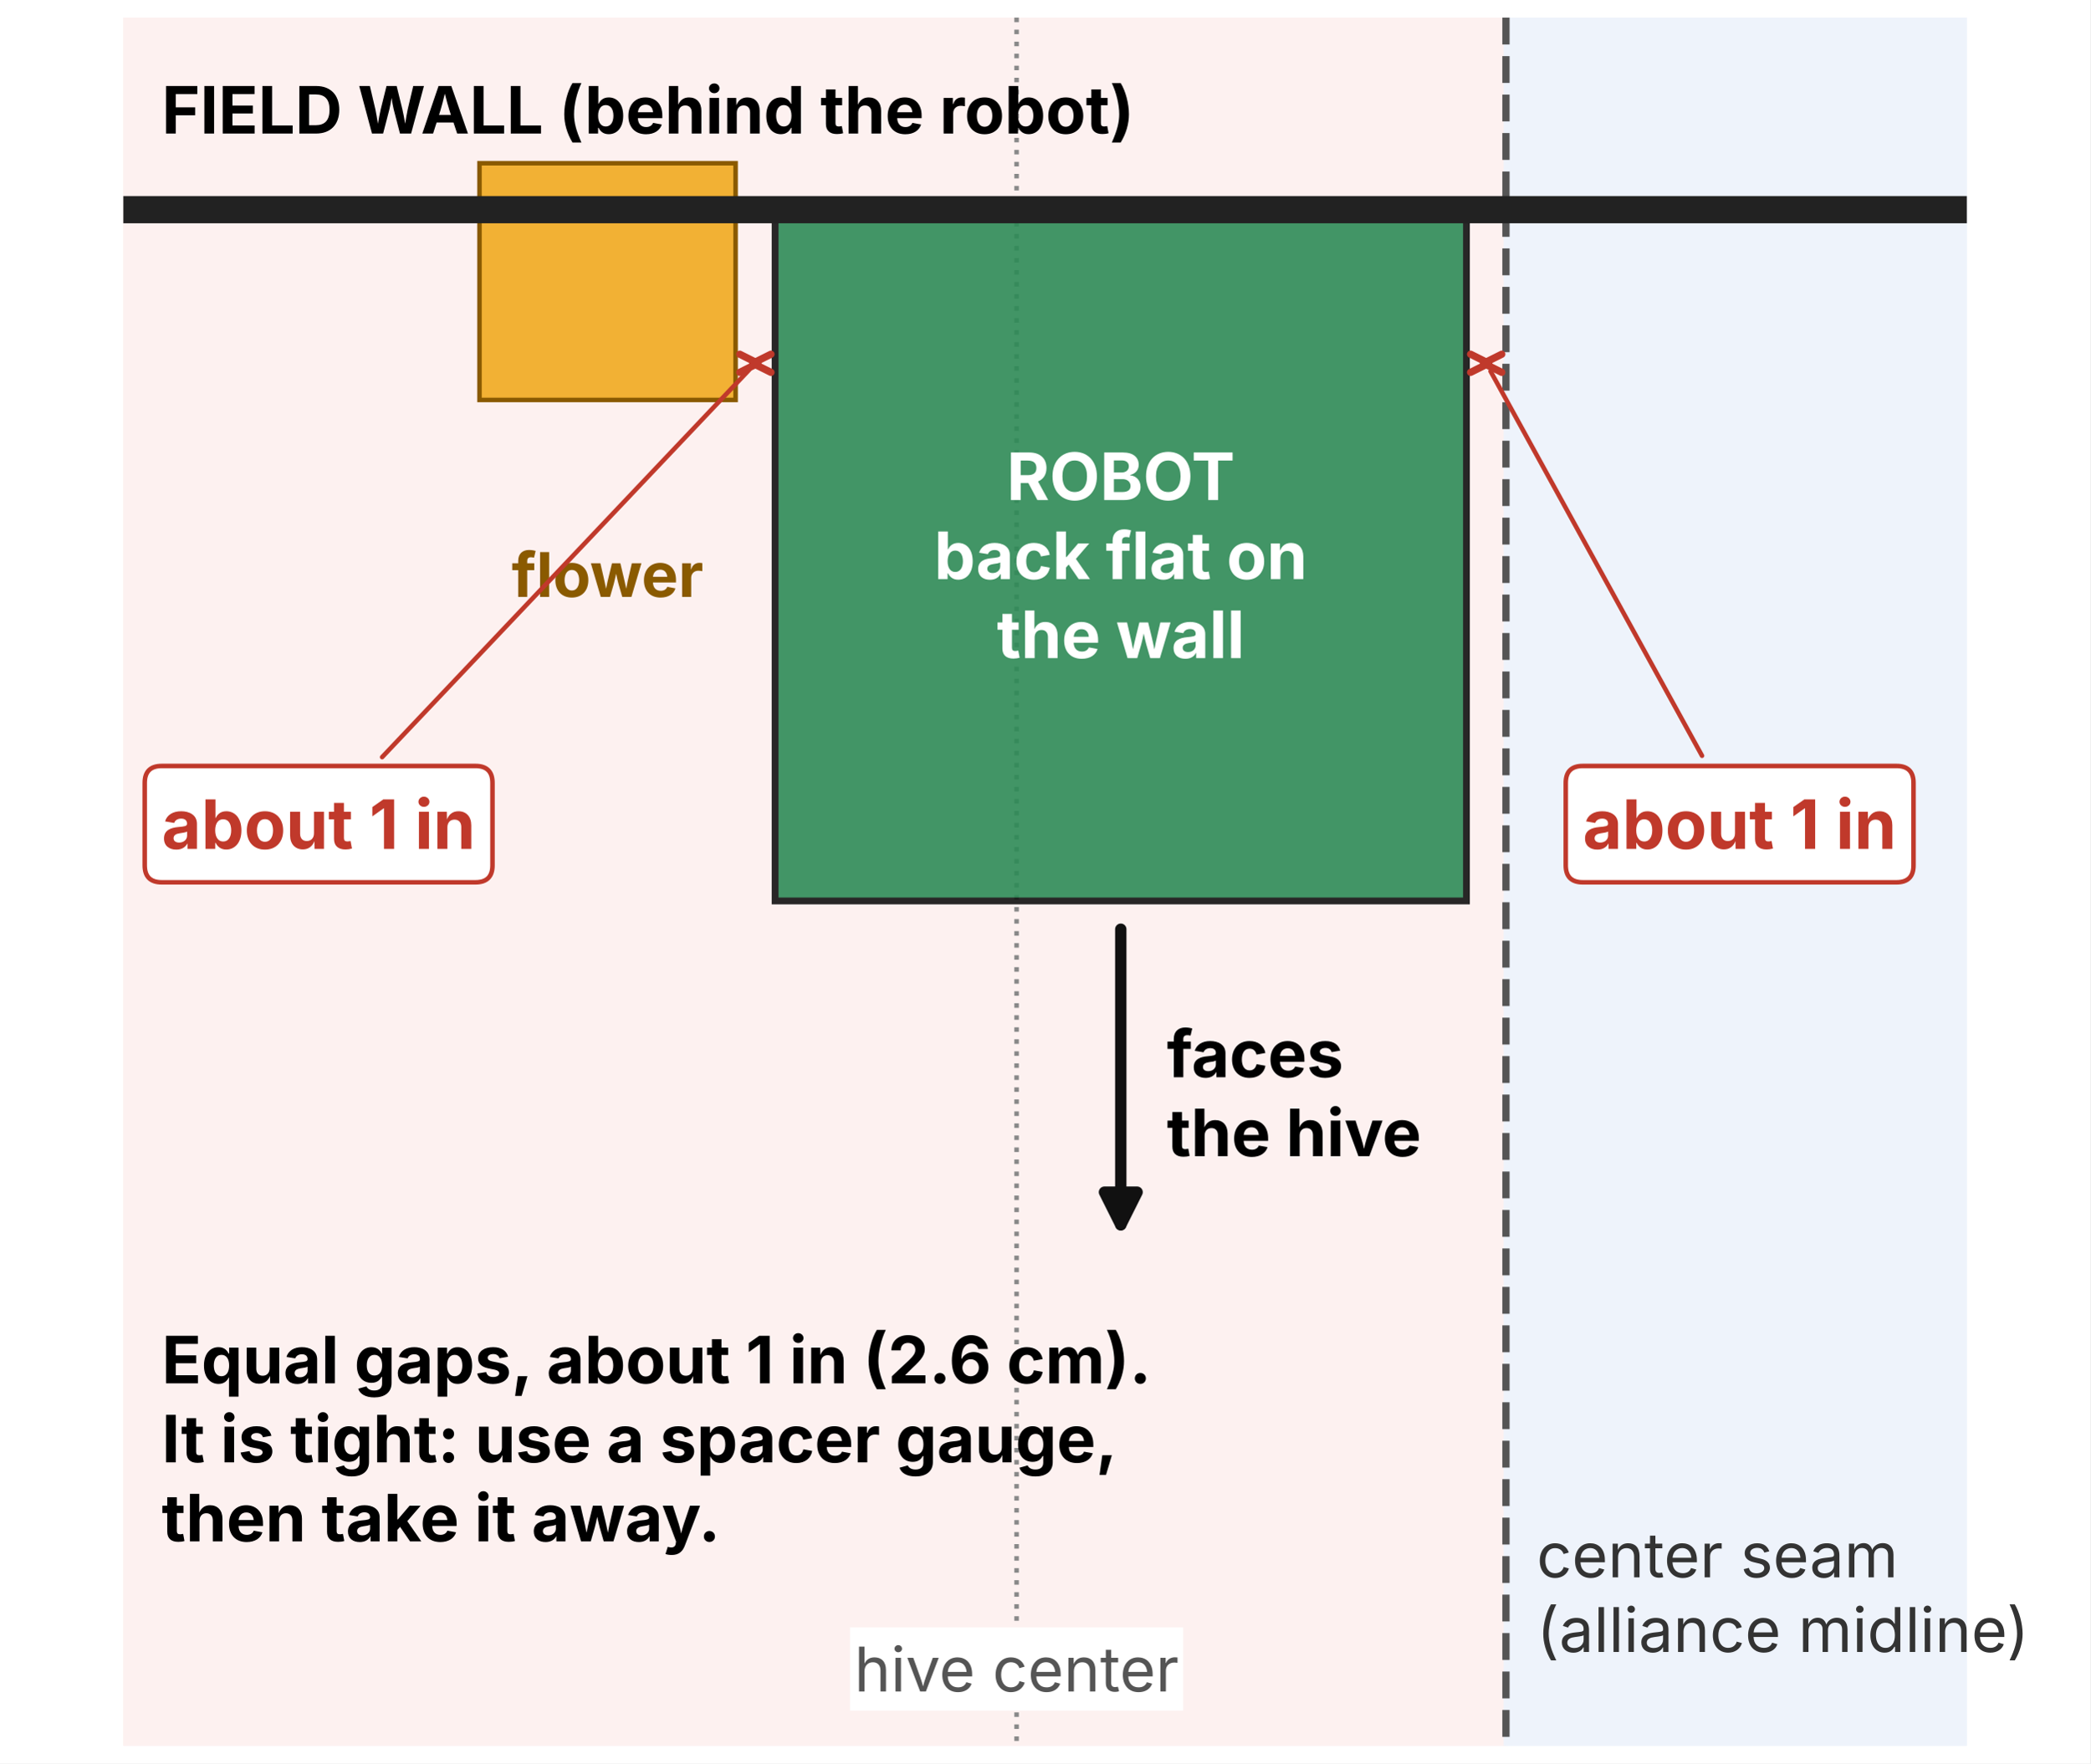
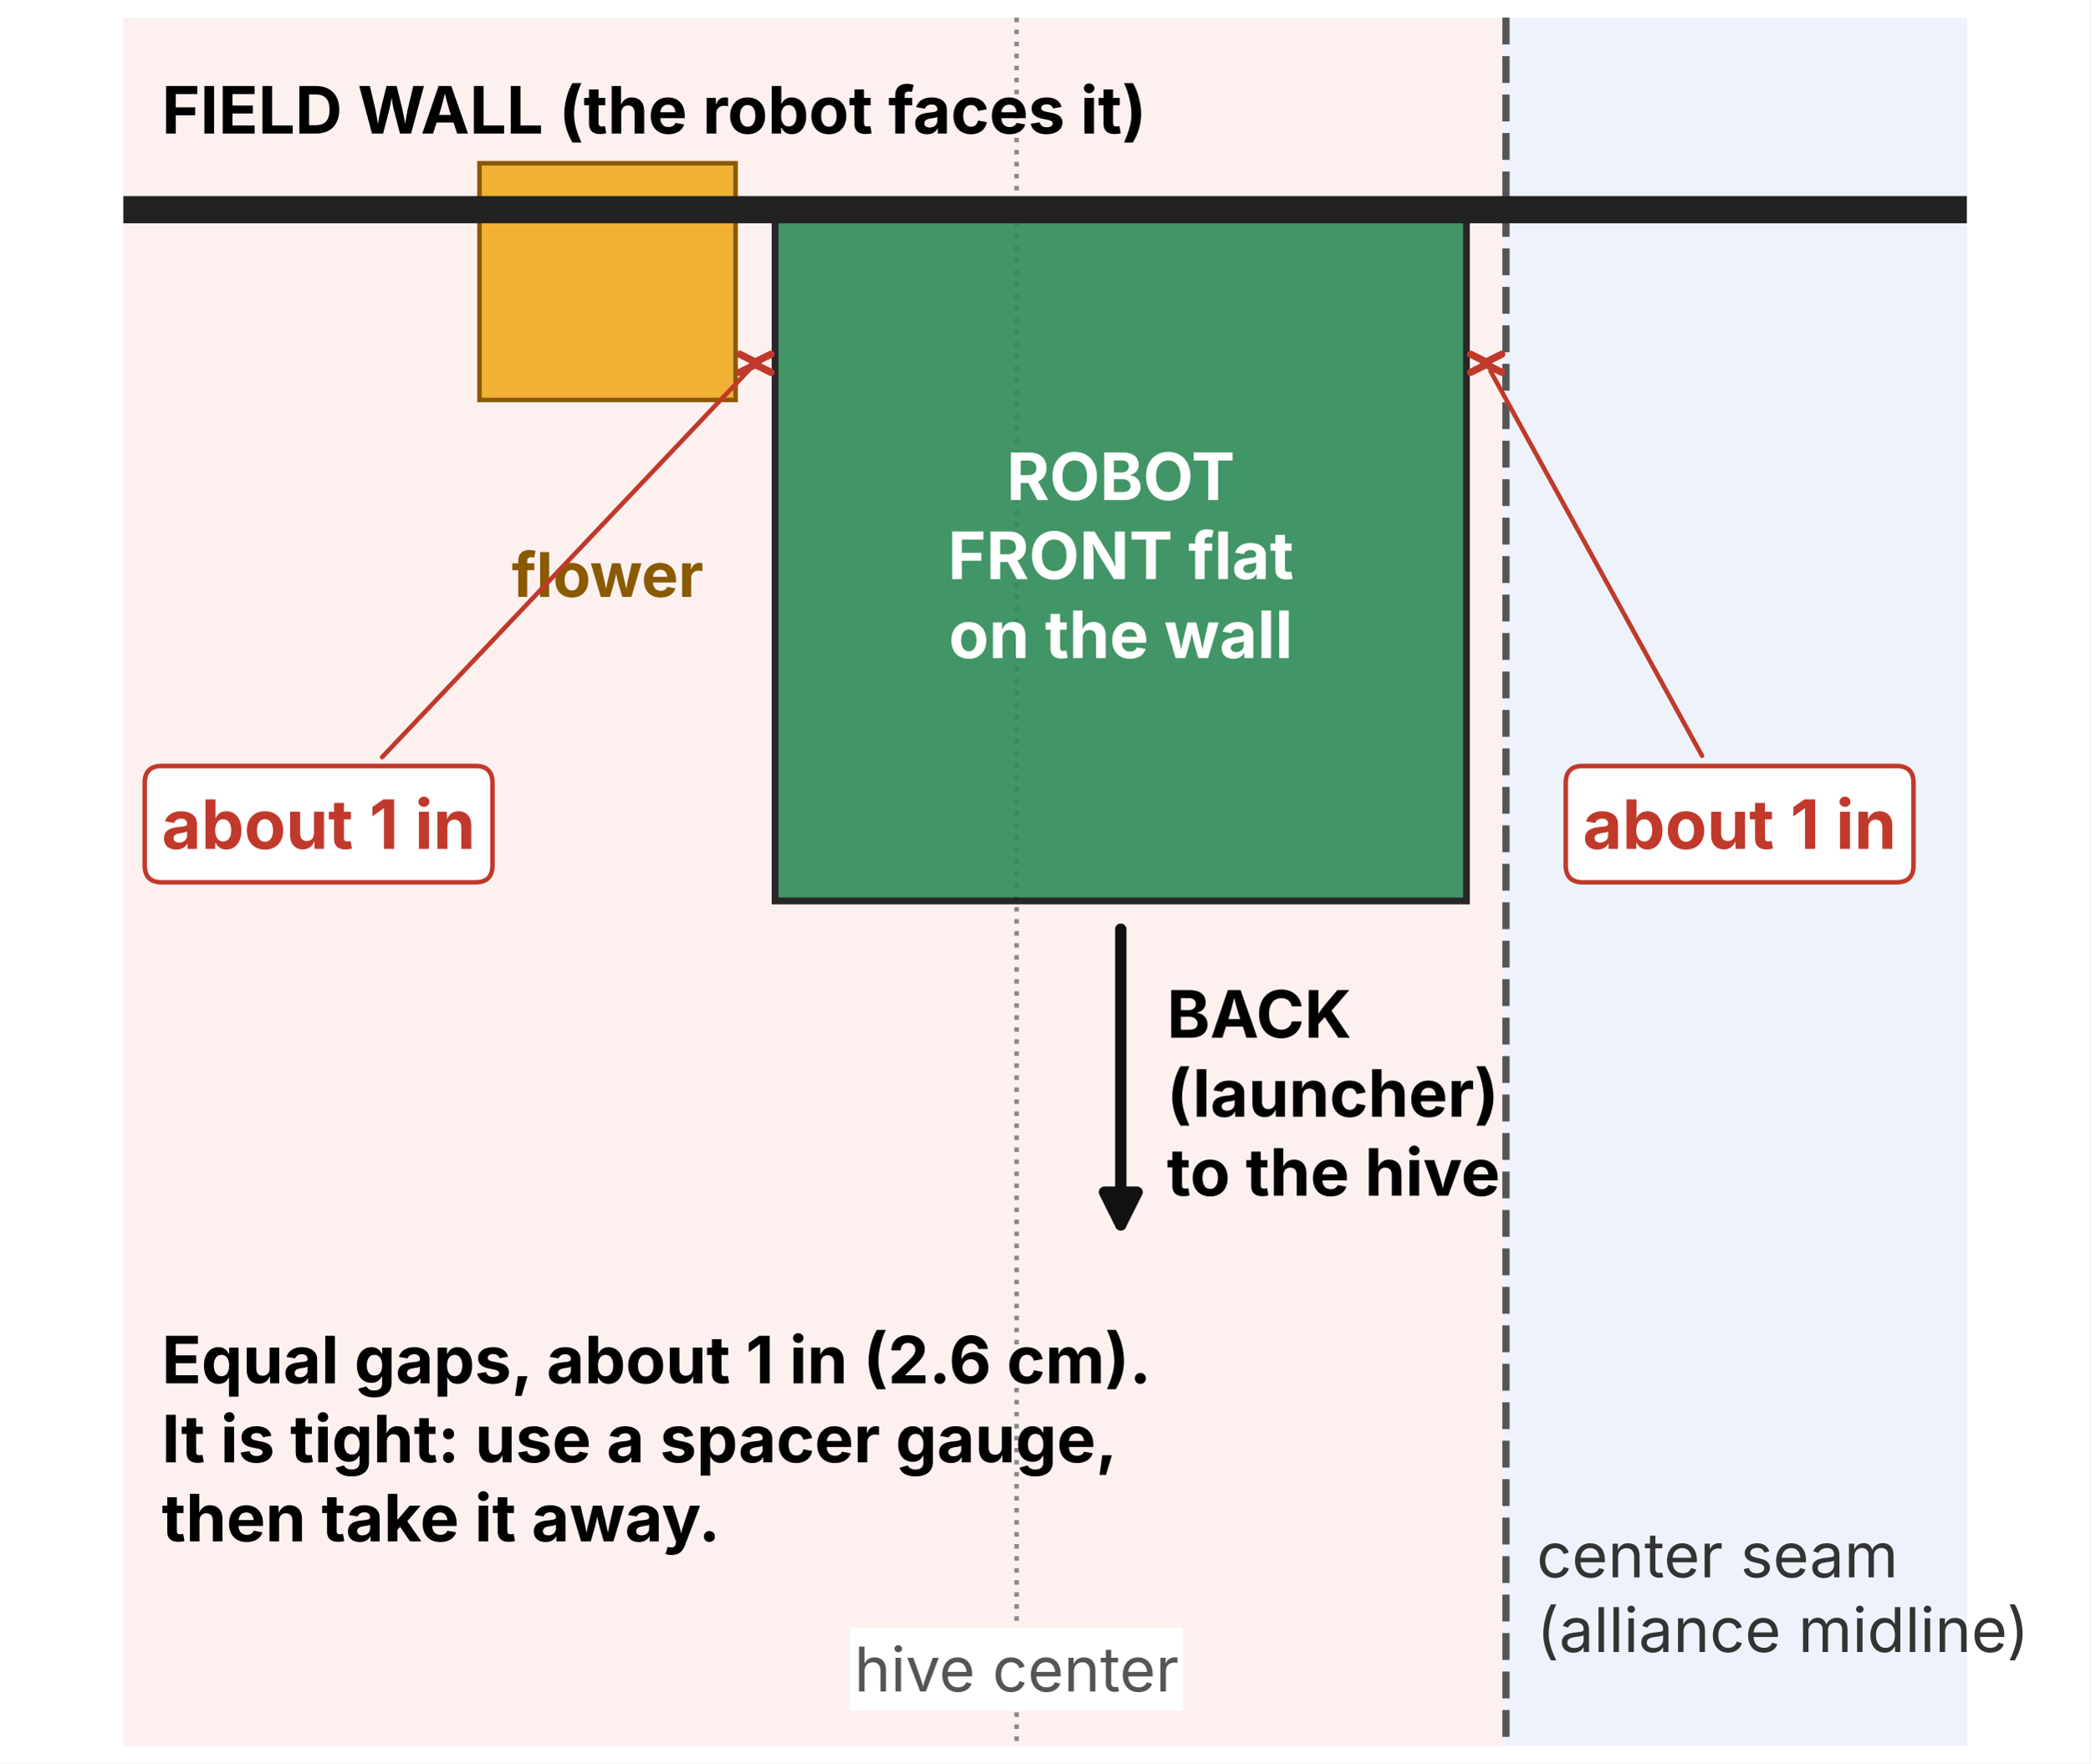
<svg xmlns="http://www.w3.org/2000/svg" width="460.8pt" height="388.8pt" viewBox="0 0 460.8 388.8" version="1.1">
  <defs>
    <style type="text/css">*{stroke-linejoin: round; stroke-linecap: butt}</style>
  </defs>
  <g id="figure_1">
    <g id="patch_1">
      <path d="M 0 388.8 L 460.8 388.8 L 460.8 0 L 0 0 z " style="fill: #ffffff" />
    </g>
    <g id="axes_1">
      <g id="patch_2">
        <path d="M 27.187 3.888 L 332.006 3.888 L 332.006 384.912 L 27.187 384.912 z " clip-path="url(#pecc828a3df)" style="fill: #fdf1f0; stroke: #fdf1f0; stroke-linejoin: miter" />
      </g>
      <g id="patch_3">
        <path d="M 332.006 3.888 L 433.613 3.888 L 433.613 384.912 L 332.006 384.912 z " clip-path="url(#pecc828a3df)" style="fill: #eef3fb; stroke: #eef3fb; stroke-linejoin: miter" />
      </g>
      <g id="line2d_1">
        <path d="M 332.006 3.888 L 332.006 384.912 " clip-path="url(#pecc828a3df)" style="fill: none; stroke-dasharray: 5.92,2.56; stroke-dashoffset: 0; stroke: #555555; stroke-width: 1.6" />
      </g>
      <g id="line2d_2">
        <path d="M 224.12 3.888 L 224.12 384.912 " clip-path="url(#pecc828a3df)" style="fill: none; stroke-dasharray: 1,1.65; stroke-dashoffset: 0; stroke: #888888" />
      </g>
      <g id="text_1">
        <text style="font-size: 13.6px; font-family: 'Inter', 'DejaVu Sans', 'Bitstream Vera Sans', 'Computer Modern Sans Serif', 'Lucida Grande', 'Verdana', 'Geneva', 'Lucid', 'Arial', 'Helvetica', 'Avant Garde', sans-serif; fill: #333333" transform="translate(338.7802 347.7627)">center seam</text>
        <text style="font-size: 13.6px; font-family: 'Inter', 'DejaVu Sans', 'Bitstream Vera Sans', 'Computer Modern Sans Serif', 'Lucida Grande', 'Verdana', 'Geneva', 'Lucid', 'Arial', 'Helvetica', 'Avant Garde', sans-serif; fill: #333333" transform="translate(338.7802 364.2182)">(alliance midline)</text>
      </g>
      <g id="text_2">
-         <text style="font-weight: 700; font-size: 14.4px; font-family: 'Inter', 'DejaVu Sans', 'Bitstream Vera Sans', 'Computer Modern Sans Serif', 'Lucida Grande', 'Verdana', 'Geneva', 'Lucid', 'Arial', 'Helvetica', 'Avant Garde', sans-serif; text-anchor: start" x="35.654" y="29.448" transform="rotate(-0 35.6544 29.44756)">FIELD WALL (behind the robot)</text>
+         <text style="font-weight: 700; font-size: 14.4px; font-family: 'Inter', 'DejaVu Sans', 'Bitstream Vera Sans', 'Computer Modern Sans Serif', 'Lucida Grande', 'Verdana', 'Geneva', 'Lucid', 'Arial', 'Helvetica', 'Avant Garde', sans-serif; text-anchor: start" x="35.654" y="29.448" transform="rotate(-0 35.6544 29.44756)">FIELD WALL (the robot faces it)</text>
      </g>
      <g id="text_3">
        <text style="font-weight: 700; font-size: 13.6px; font-family: 'Inter', 'DejaVu Sans', 'Bitstream Vera Sans', 'Computer Modern Sans Serif', 'Lucida Grande', 'Verdana', 'Geneva', 'Lucid', 'Arial', 'Helvetica', 'Avant Garde', sans-serif; text-anchor: middle; fill: #8a5a00" x="133.937" y="131.61" transform="rotate(-0 133.9374 131.6097)">flower</text>
      </g>
      <g id="text_4">
        <g id="patch_4">
          <path d="M 187.387 377.157 L 260.854 377.157 L 260.854 358.798 L 187.387 358.798 z " style="fill: #ffffff" />
        </g>
        <text style="font-size: 13.6px; font-family: 'Inter', 'DejaVu Sans', 'Bitstream Vera Sans', 'Computer Modern Sans Serif', 'Lucida Grande', 'Verdana', 'Geneva', 'Lucid', 'Arial', 'Helvetica', 'Avant Garde', sans-serif; text-anchor: middle; fill: #555555" x="224.12" y="372.925" transform="rotate(-0 224.1204 372.9249)">hive center</text>
      </g>
      <g id="text_5">
-         <text style="font-weight: 700; font-size: 14.4px; font-family: 'Inter', 'DejaVu Sans', 'Bitstream Vera Sans', 'Computer Modern Sans Serif', 'Lucida Grande', 'Verdana', 'Geneva', 'Lucid', 'Arial', 'Helvetica', 'Avant Garde', sans-serif" transform="translate(257.2495 237.4962)">faces</text>
-         <text style="font-weight: 700; font-size: 14.4px; font-family: 'Inter', 'DejaVu Sans', 'Bitstream Vera Sans', 'Computer Modern Sans Serif', 'Lucida Grande', 'Verdana', 'Geneva', 'Lucid', 'Arial', 'Helvetica', 'Avant Garde', sans-serif" transform="translate(257.2495 254.9196)">the hive</text>
+         <text style="font-weight: 700; font-size: 14.4px; font-family: 'Inter', 'DejaVu Sans', 'Bitstream Vera Sans', 'Computer Modern Sans Serif', 'Lucida Grande', 'Verdana', 'Geneva', 'Lucid', 'Arial', 'Helvetica', 'Avant Garde', sans-serif" transform="translate(257.2495 228.7844)">BACK</text>
+         <text style="font-weight: 700; font-size: 14.4px; font-family: 'Inter', 'DejaVu Sans', 'Bitstream Vera Sans', 'Computer Modern Sans Serif', 'Lucida Grande', 'Verdana', 'Geneva', 'Lucid', 'Arial', 'Helvetica', 'Avant Garde', sans-serif" transform="translate(257.2495 246.2079)">(launcher)</text>
+         <text style="font-weight: 700; font-size: 14.4px; font-family: 'Inter', 'DejaVu Sans', 'Bitstream Vera Sans', 'Computer Modern Sans Serif', 'Lucida Grande', 'Verdana', 'Geneva', 'Lucid', 'Arial', 'Helvetica', 'Avant Garde', sans-serif" transform="translate(257.2495 263.6313)">to the hive</text>
      </g>
      <g id="text_6">
        <text style="font-weight: 700; font-size: 14.4px; font-family: 'Inter', 'DejaVu Sans', 'Bitstream Vera Sans', 'Computer Modern Sans Serif', 'Lucida Grande', 'Verdana', 'Geneva', 'Lucid', 'Arial', 'Helvetica', 'Avant Garde', sans-serif" transform="translate(35.6544 304.9892)">Equal gaps, about 1 in (2.6 cm).</text>
        <text style="font-weight: 700; font-size: 14.4px; font-family: 'Inter', 'DejaVu Sans', 'Bitstream Vera Sans', 'Computer Modern Sans Serif', 'Lucida Grande', 'Verdana', 'Geneva', 'Lucid', 'Arial', 'Helvetica', 'Avant Garde', sans-serif" transform="translate(35.6544 322.4127)">It is tight: use a spacer gauge,</text>
        <text style="font-weight: 700; font-size: 14.4px; font-family: 'Inter', 'DejaVu Sans', 'Bitstream Vera Sans', 'Computer Modern Sans Serif', 'Lucida Grande', 'Verdana', 'Geneva', 'Lucid', 'Arial', 'Helvetica', 'Avant Garde', sans-serif" transform="translate(35.6544 339.8361)">then take it away.</text>
      </g>
      <g id="patch_5">
        <path d="M 105.704 35.987 L 162.171 35.987 L 162.171 88.179 L 105.704 88.179 z " clip-path="url(#pecc828a3df)" style="fill: #f2b134; stroke: #8a5a00; stroke-linejoin: miter" />
      </g>
      <g id="patch_6">
        <path d="M 170.884 46.224 L 323.294 46.224 L 323.294 198.634 L 170.884 198.634 z " clip-path="url(#pecc828a3df)" style="fill: #2e8b57; opacity: 0.9; stroke: #111111; stroke-width: 1.5; stroke-linejoin: miter" />
      </g>
      <g id="text_7">
        <text style="font-weight: 700; font-size: 14.4px; font-family: 'Inter', 'DejaVu Sans', 'Bitstream Vera Sans', 'Computer Modern Sans Serif', 'Lucida Grande', 'Verdana', 'Geneva', 'Lucid', 'Arial', 'Helvetica', 'Avant Garde', sans-serif; fill: #ffffff" transform="translate(221.9249 110.2436)">ROBOT</text>
-         <text style="font-weight: 700; font-size: 14.4px; font-family: 'Inter', 'DejaVu Sans', 'Bitstream Vera Sans', 'Computer Modern Sans Serif', 'Lucida Grande', 'Verdana', 'Geneva', 'Lucid', 'Arial', 'Helvetica', 'Avant Garde', sans-serif; fill: #ffffff" transform="translate(205.9431 127.6671)">back flat on</text>
-         <text style="font-weight: 700; font-size: 14.4px; font-family: 'Inter', 'DejaVu Sans', 'Bitstream Vera Sans', 'Computer Modern Sans Serif', 'Lucida Grande', 'Verdana', 'Geneva', 'Lucid', 'Arial', 'Helvetica', 'Avant Garde', sans-serif; fill: #ffffff" transform="translate(219.7716 145.0905)">the wall</text>
+         <text style="font-weight: 700; font-size: 14.4px; font-family: 'Inter', 'DejaVu Sans', 'Bitstream Vera Sans', 'Computer Modern Sans Serif', 'Lucida Grande', 'Verdana', 'Geneva', 'Lucid', 'Arial', 'Helvetica', 'Avant Garde', sans-serif; fill: #ffffff" transform="translate(208.9547 127.6671)">FRONT flat</text>
+         <text style="font-weight: 700; font-size: 14.4px; font-family: 'Inter', 'DejaVu Sans', 'Bitstream Vera Sans', 'Computer Modern Sans Serif', 'Lucida Grande', 'Verdana', 'Geneva', 'Lucid', 'Arial', 'Helvetica', 'Avant Garde', sans-serif; fill: #ffffff" transform="translate(209.1685 145.0905)">on the wall</text>
      </g>
      <g id="patch_7">
        <path d="M 247.089 204.866 Q 247.089 238.851 247.089 270.04 " style="fill: none; stroke: #111111; stroke-width: 2.5; stroke-linecap: round" />
        <path d="M 250.689 262.84 L 247.089 270.04 L 243.489 262.84 z " style="fill: #111111; stroke: #111111; stroke-width: 2.5; stroke-linecap: round" />
      </g>
      <g id="line2d_3">
        <path d="M 27.187 46.224 L 433.613 46.224 " clip-path="url(#pecc828a3df)" style="fill: none; stroke: #222222; stroke-width: 6; stroke-linecap: square" />
      </g>
      <g id="patch_8">
        <path d="M 167.091 80.093 Q 166.527 80.093 165.962 80.093 " style="fill: none; stroke: #c0392b; stroke-width: 1.6; stroke-linecap: round" />
        <path d="M 163.091 78.093 L 167.091 80.093 L 163.091 82.093 " style="fill: none; stroke: #c0392b; stroke-width: 1.6; stroke-linecap: round" />
        <path d="M 169.962 82.093 L 165.962 80.093 L 169.962 78.093 " style="fill: none; stroke: #c0392b; stroke-width: 1.6; stroke-linecap: round" />
      </g>
      <g id="patch_9">
        <path d="M 328.214 80.093 Q 327.649 80.093 327.084 80.093 " style="fill: none; stroke: #c0392b; stroke-width: 1.6; stroke-linecap: round" />
        <path d="M 324.214 78.093 L 328.214 80.093 L 324.214 82.093 " style="fill: none; stroke: #c0392b; stroke-width: 1.6; stroke-linecap: round" />
        <path d="M 331.084 82.093 L 327.084 80.093 L 331.084 78.093 " style="fill: none; stroke: #c0392b; stroke-width: 1.6; stroke-linecap: round" />
      </g>
      <g id="patch_10">
        <path d="M 84.242 166.923 Q 124.698 124.233 165.154 81.542 " style="fill: none; stroke: #c0392b; stroke-linecap: round" />
      </g>
      <g id="text_8">
        <g id="patch_11">
          <path d="M 35.654 194.524 L 104.823 194.524 Q 108.573 194.524 108.573 190.774 L 108.573 172.624 Q 108.573 168.874 104.823 168.874 L 35.654 168.874 Q 31.904 168.874 31.904 172.624 L 31.904 190.774 Q 31.904 194.524 35.654 194.524 z " style="fill: #ffffff; stroke: #c0392b; stroke-linejoin: miter" />
        </g>
        <text style="font-weight: 700; font-size: 15px; font-family: 'Inter', 'DejaVu Sans', 'Bitstream Vera Sans', 'Computer Modern Sans Serif', 'Lucida Grande', 'Verdana', 'Geneva', 'Lucid', 'Arial', 'Helvetica', 'Avant Garde', sans-serif; text-anchor: start; fill: #c0392b" x="35.654" y="187.156" transform="rotate(-0 35.6544 187.1557)">about 1 in</text>
      </g>
      <g id="patch_12">
        <path d="M 375.234 166.621 Q 351.923 124.232 328.613 81.844 " style="fill: none; stroke: #c0392b; stroke-linecap: round" />
      </g>
      <g id="text_9">
        <g id="patch_13">
          <path d="M 348.941 194.524 L 418.11 194.524 Q 421.86 194.524 421.86 190.774 L 421.86 172.624 Q 421.86 168.874 418.11 168.874 L 348.941 168.874 Q 345.191 168.874 345.191 172.624 L 345.191 190.774 Q 345.191 194.524 348.941 194.524 z " style="fill: #ffffff; stroke: #c0392b; stroke-linejoin: miter" />
        </g>
        <text style="font-weight: 700; font-size: 15px; font-family: 'Inter', 'DejaVu Sans', 'Bitstream Vera Sans', 'Computer Modern Sans Serif', 'Lucida Grande', 'Verdana', 'Geneva', 'Lucid', 'Arial', 'Helvetica', 'Avant Garde', sans-serif; text-anchor: start; fill: #c0392b" x="348.941" y="187.156" transform="rotate(-0 348.9408 187.1557)">about 1 in</text>
      </g>
    </g>
  </g>
  <defs>
    <clipPath id="pecc828a3df">
      <rect x="27.187" y="3.888" width="406.426" height="381.024" />
    </clipPath>
  </defs>
</svg>
